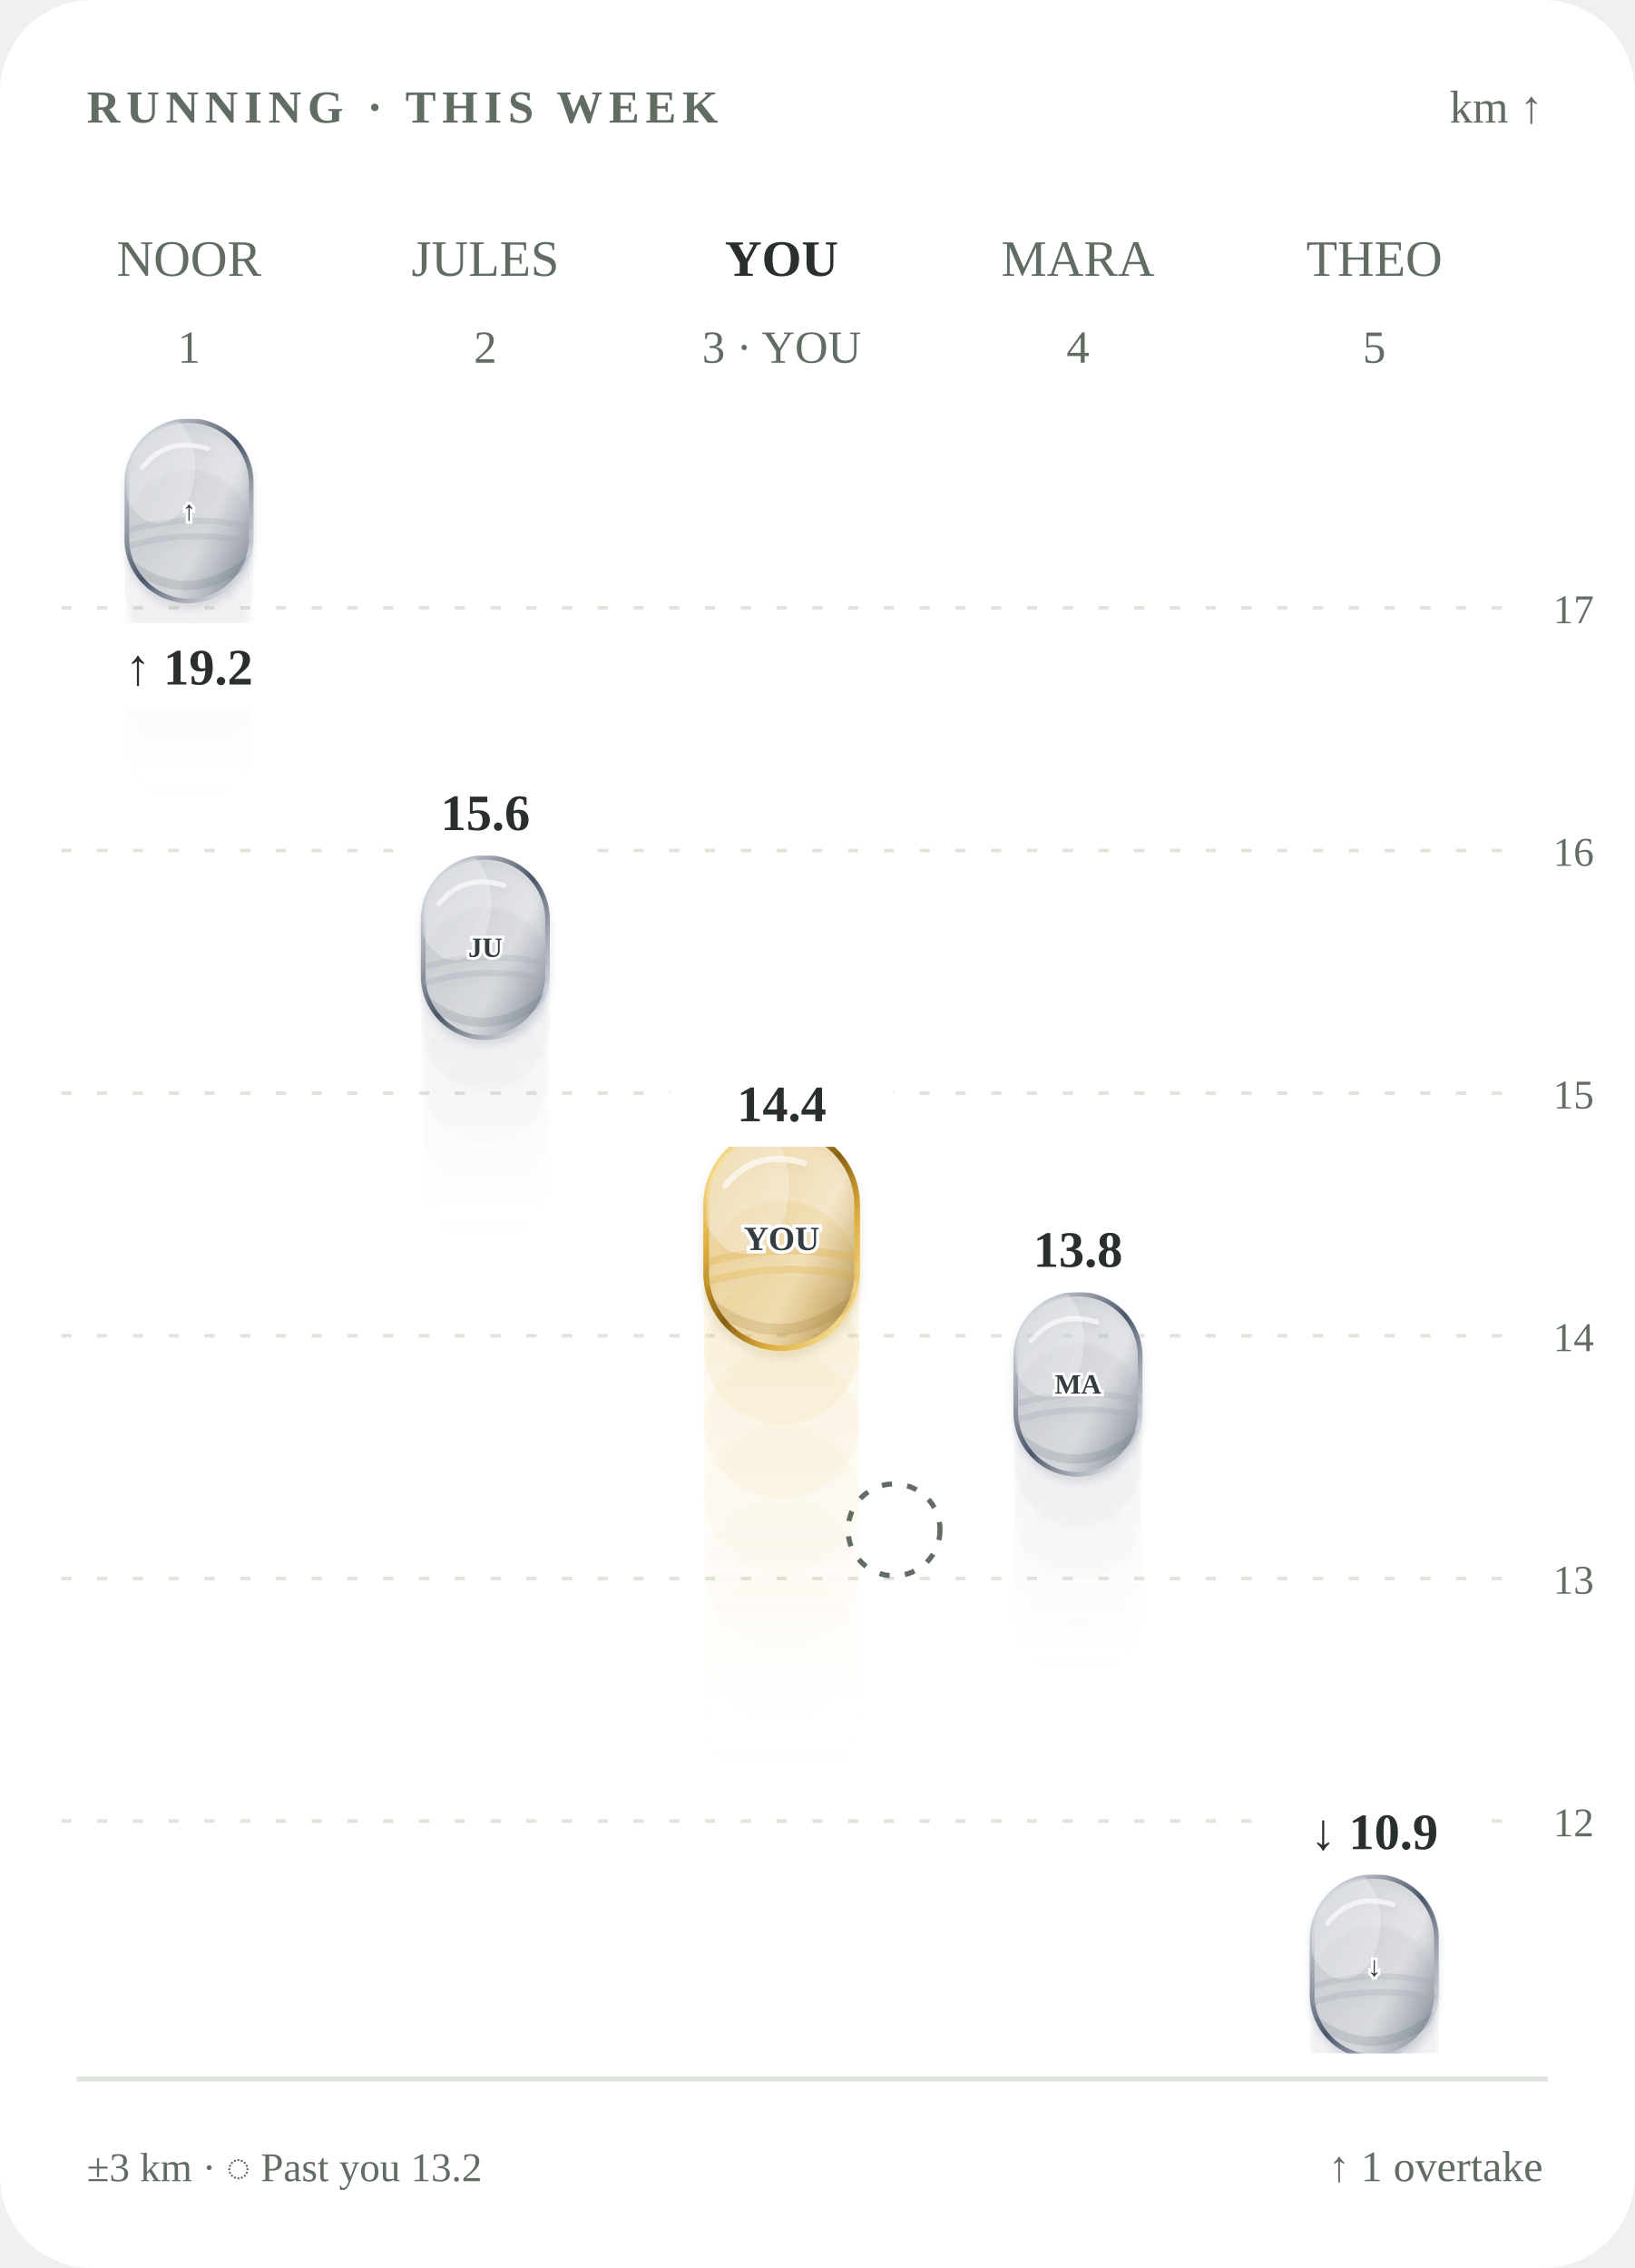
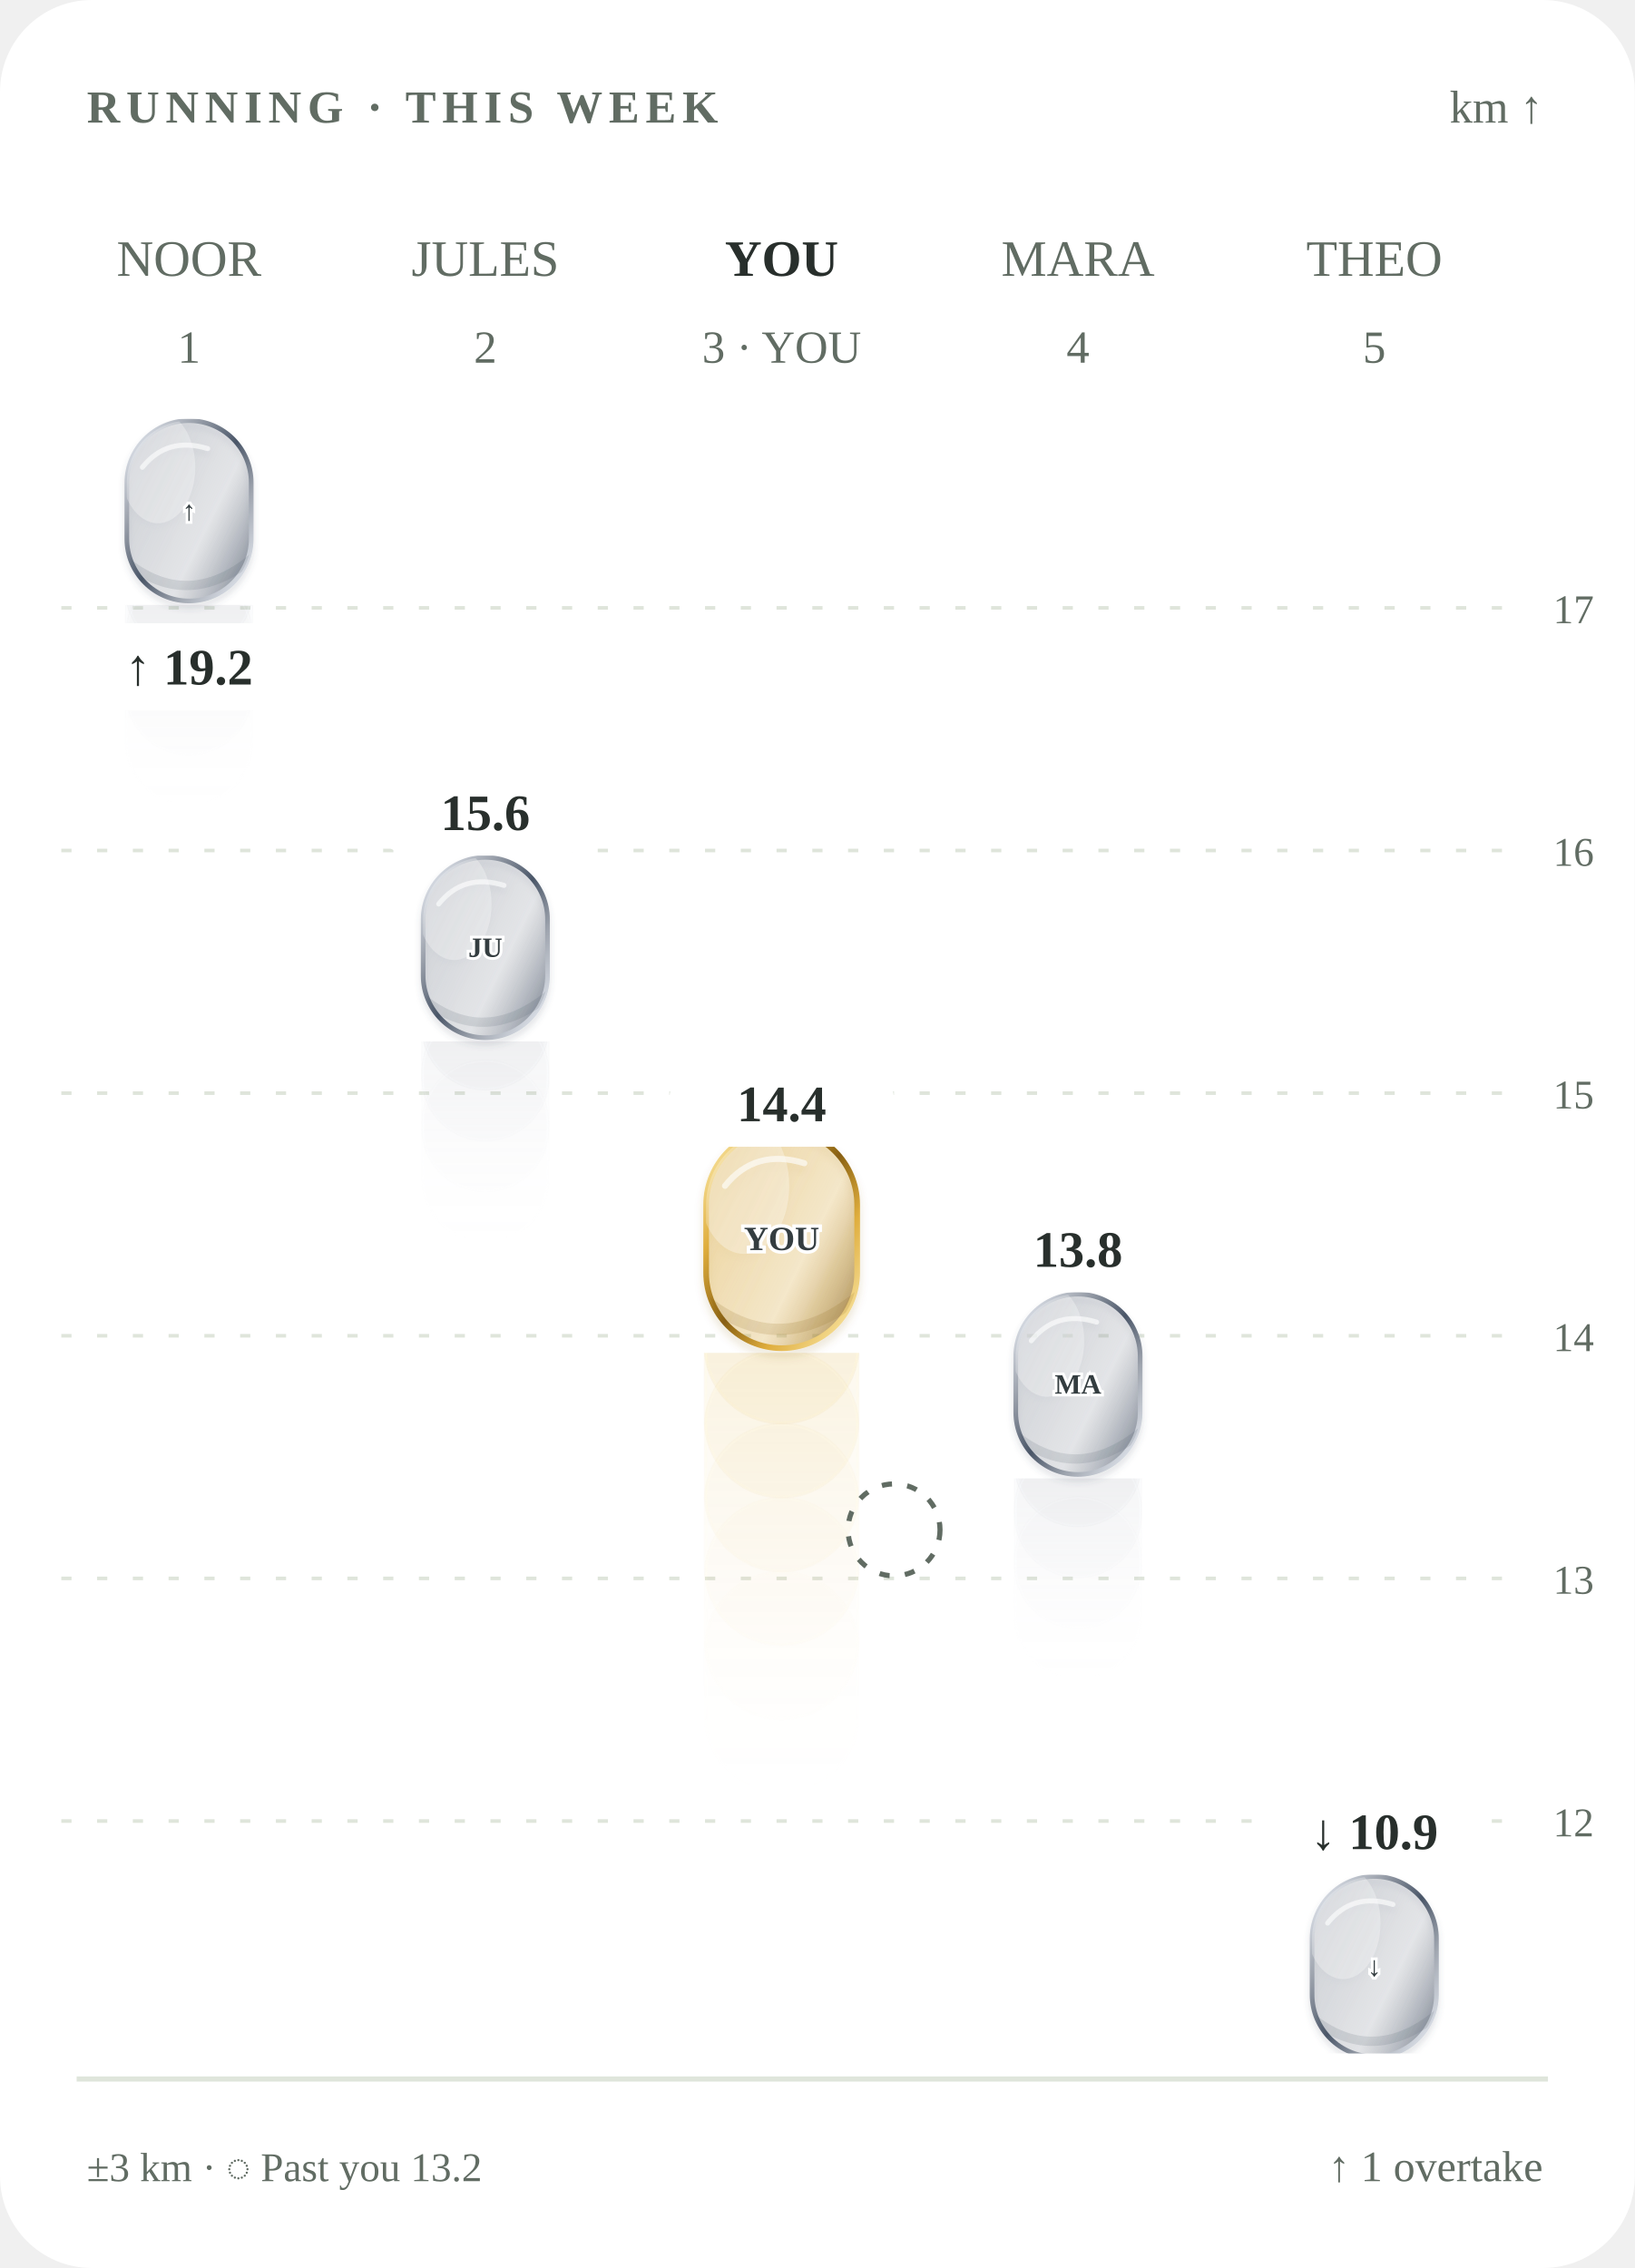
<svg xmlns="http://www.w3.org/2000/svg" viewBox="0 0 320 444" role="img" aria-label="Contour chase: fictional weekly running field. You are place 3, 14.4 km. 1 overtakes. Higher means more distance. Past you is not ranked.">
  <defs>
    <linearGradient id="«material-field-1falseR0»-wake" x1="0" y1="0" x2="0" y2="1">
      <stop stop-color="#f1c75b" stop-opacity=".65" />
      <stop offset="1" stop-color="#f1c75b" stop-opacity="0" />
    </linearGradient>
    <linearGradient id="«material-field-1falseR0»-peer" x1="0" y1="0" x2="0" y2="1">
      <stop stop-color="#819486" stop-opacity=".3" />
      <stop offset="1" stop-color="#819486" stop-opacity="0" />
    </linearGradient>
    <clipPath id="«material-field-1falseR0»-field">
      <rect x="8" y="82" width="294" height="320" rx="12" />
    </clipPath>
  </defs>
  <rect width="320" height="444" rx="18" fill="#ffffff" />
  <text x="17" y="24" fill="#616c63" font-size="9" font-weight="600" letter-spacing="1.2">RUNNING · THIS WEEK</text>
  <text x="302" y="24" text-anchor="end" fill="#616c63" font-size="9">km ↑</text>
  <g>
    <text x="37" y="54" text-anchor="middle" fill="#616c63" font-size="10" font-weight="500">NOOR</text>
    <text x="37" y="71" text-anchor="middle" fill="#616c63" font-size="9">1</text>
  </g>
  <g>
    <text x="95" y="54" text-anchor="middle" fill="#616c63" font-size="10" font-weight="500">JULES</text>
    <text x="95" y="71" text-anchor="middle" fill="#616c63" font-size="9">2</text>
  </g>
  <g>
    <text x="153" y="54" text-anchor="middle" fill="#282f2c" font-size="10" font-weight="800">YOU</text>
    <text x="153" y="71" text-anchor="middle" fill="#616c63" font-size="9">3 · YOU</text>
  </g>
  <g>
    <text x="211" y="54" text-anchor="middle" fill="#616c63" font-size="10" font-weight="500">MARA</text>
    <text x="211" y="71" text-anchor="middle" fill="#616c63" font-size="9">4</text>
  </g>
  <g>
    <text x="269" y="54" text-anchor="middle" fill="#616c63" font-size="10" font-weight="500">THEO</text>
    <text x="269" y="71" text-anchor="middle" fill="#616c63" font-size="9">5</text>
  </g>
  <g>
    <path d="M12 356.5H294" stroke="#dfe5db" stroke-width="0.7" stroke-dasharray="2 5" />
    <text x="308" y="359.5" text-anchor="middle" font-size="8" fill="#616c63">12</text>
  </g>
  <g>
    <path d="M12 309H294" stroke="#dfe5db" stroke-width="0.7" stroke-dasharray="2 5" />
    <text x="308" y="312" text-anchor="middle" font-size="8" fill="#616c63">13</text>
  </g>
  <g>
    <path d="M12 261.5H294" stroke="#dfe5db" stroke-width="0.7" stroke-dasharray="2 5" />
    <text x="308" y="264.5" text-anchor="middle" font-size="8" fill="#616c63">14</text>
  </g>
  <g>
    <path d="M12 214H294" stroke="#dfe5db" stroke-width="0.7" stroke-dasharray="2 5" />
    <text x="308" y="217" text-anchor="middle" font-size="8" fill="#616c63">15</text>
  </g>
  <g>
    <path d="M12 166.5H294" stroke="#dfe5db" stroke-width="0.7" stroke-dasharray="2 5" />
    <text x="308" y="169.5" text-anchor="middle" font-size="8" fill="#616c63">16</text>
  </g>
  <g>
    <path d="M12 119H294" stroke="#dfe5db" stroke-width="0.7" stroke-dasharray="2 5" />
    <text x="308" y="122" text-anchor="middle" font-size="8" fill="#616c63">17</text>
  </g>
  <g clip-path="url(#«material-field-1falseR0»-field)">
    <g>
      <g transform="translate(37 100) scale(0.6086957)" data-material-racer="silver">
        <defs>
          <linearGradient id="«material-field-1falseR15n»-body" x1="-0.5" y1="0" x2="0.9" y2="1">
            <stop offset="0" stop-color="#f4f8ff" stop-opacity="0.72" />
            <stop offset="0.35" stop-color="#9fa5af" stop-opacity="0.42" />
            <stop offset="0.74" stop-color="#9fa5af" stop-opacity="0.24" />
            <stop offset="1" stop-color="#4a5668" stop-opacity="0.65" />
          </linearGradient>
          <linearGradient id="«material-field-1falseR15n»-rim" x1="0" y1="0" x2="1" y2="1">
            <stop stop-color="#f4f8ff" />
            <stop offset=".27" stop-color="#9fa5af" />
            <stop offset=".5" stop-color="#4a5668" />
            <stop offset=".7" stop-color="#9fa5af" />
            <stop offset="1" stop-color="#f4f8ff" />
          </linearGradient>
          <linearGradient id="«material-field-1falseR15n»-shine" gradientUnits="userSpaceOnUse" x1="-38" y1="-25" x2="25" y2="18">
            <stop stop-color="white" stop-opacity="0" />
            <stop offset=".36" stop-color="white" stop-opacity="0" />
            <stop offset=".48" stop-color="white" stop-opacity="0.8" />
            <stop offset=".57" stop-color="white" stop-opacity="0" />
            <stop offset="1" stop-color="white" stop-opacity="0" />
          </linearGradient>
          <linearGradient id="«material-field-1falseR15n»-fade" x1="0" y1="0" x2="0" y2="1">
            <stop stop-color="white" />
            <stop offset="1" stop-color="white" stop-opacity="0" />
          </linearGradient>
          <mask id="«material-field-1falseR15n»-wake" maskUnits="userSpaceOnUse" x="-35" y="-35" width="70" height="140.55">
            <rect x="-35" y="-29" width="70" height="124.55" fill="url(#«material-field-1falseR15n»-fade)" />
          </mask>
+           <clipPath id="«material-field-1falseR15n»-after-head" clipPathUnits="userSpaceOnUse">
+             <rect x="-40" y="30.2" width="80" height="145.55" />
+           </clipPath>
          <clipPath id="«material-field-1falseR15n»-clip">
            <rect x="-20" y="-29" width="40" height="58" rx="20" />
          </clipPath>
          <filter id="«material-field-1falseR15n»-shadow" x="-50%" y="-50%" width="200%" height="220%">
            <feDropShadow dx="0" dy="1.5" stdDeviation="1.1" flood-color="#4a5668" flood-opacity="0.18" />
          </filter>
          <pattern id="«material-field-1falseR15n»-grain" width="3" height="3" patternUnits="userSpaceOnUse">
            <path d="M0 .4H3" stroke="#f4f8ff" stroke-opacity=".22" stroke-width=".35" />
          </pattern>
        </defs>
-         <g mask="url(#«material-field-1falseR15n»-wake)">
-           <g style="transform:translateY(16.3875px);opacity:0.6;--echo-distance:65.55px;animation-duration:1.32s;animation-delay:0s">
-             <rect x="-20" y="-29" width="40" height="58" rx="20" fill="#9fa5af" opacity="0.24" stroke="#9fa5af" stroke-width="1.2" />
-             <rect x="-20" y="-29" width="40" height="58" rx="20" fill="none" stroke="#f4f8ff" stroke-width="0.45" opacity="0.6" />
-           </g>
-           <g style="transform:translateY(32.775px);opacity:0.48;--echo-distance:65.55px;animation-duration:1.32s;animation-delay:-0.33s">
-             <rect x="-20" y="-29" width="40" height="58" rx="20" fill="#9fa5af" opacity="0.24" stroke="#9fa5af" stroke-width="1.2" />
-             <rect x="-20" y="-29" width="40" height="58" rx="20" fill="none" stroke="#f4f8ff" stroke-width="0.45" opacity="0.6" />
-           </g>
-           <g style="transform:translateY(49.1625px);opacity:0.36;--echo-distance:65.55px;animation-duration:1.32s;animation-delay:-0.66s">
-             <rect x="-20" y="-29" width="40" height="58" rx="20" fill="#9fa5af" opacity="0.24" stroke="#9fa5af" stroke-width="1.2" />
-             <rect x="-20" y="-29" width="40" height="58" rx="20" fill="none" stroke="#f4f8ff" stroke-width="0.45" opacity="0.6" />
-           </g>
-           <g style="transform:translateY(65.55px);opacity:0.24;--echo-distance:65.55px;animation-duration:1.32s;animation-delay:-0.99s">
-             <rect x="-20" y="-29" width="40" height="58" rx="20" fill="#9fa5af" opacity="0.24" stroke="#9fa5af" stroke-width="1.2" />
-             <rect x="-20" y="-29" width="40" height="58" rx="20" fill="none" stroke="#f4f8ff" stroke-width="0.45" opacity="0.6" />
+         <g clip-path="url(#«material-field-1falseR15n»-after-head)" data-wake-start="30.2">
+           <g mask="url(#«material-field-1falseR15n»-wake)">
+             <g style="transform:translateY(16.3875px);opacity:0.6;--echo-distance:65.55px;animation-duration:1.32s;animation-delay:0s">
+               <rect x="-20" y="-29" width="40" height="58" rx="20" fill="#9fa5af" opacity="0.24" stroke="#9fa5af" stroke-width="1.2" />
+               <rect x="-20" y="-29" width="40" height="58" rx="20" fill="none" stroke="#f4f8ff" stroke-width="0.45" opacity="0.6" />
+             </g>
+             <g style="transform:translateY(32.775px);opacity:0.48;--echo-distance:65.55px;animation-duration:1.32s;animation-delay:-0.33s">
+               <rect x="-20" y="-29" width="40" height="58" rx="20" fill="#9fa5af" opacity="0.24" stroke="#9fa5af" stroke-width="1.2" />
+               <rect x="-20" y="-29" width="40" height="58" rx="20" fill="none" stroke="#f4f8ff" stroke-width="0.45" opacity="0.6" />
+             </g>
+             <g style="transform:translateY(49.1625px);opacity:0.36;--echo-distance:65.55px;animation-duration:1.32s;animation-delay:-0.66s">
+               <rect x="-20" y="-29" width="40" height="58" rx="20" fill="#9fa5af" opacity="0.24" stroke="#9fa5af" stroke-width="1.2" />
+               <rect x="-20" y="-29" width="40" height="58" rx="20" fill="none" stroke="#f4f8ff" stroke-width="0.45" opacity="0.6" />
+             </g>
+             <g style="transform:translateY(65.55px);opacity:0.24;--echo-distance:65.55px;animation-duration:1.32s;animation-delay:-0.99s">
+               <rect x="-20" y="-29" width="40" height="58" rx="20" fill="#9fa5af" opacity="0.24" stroke="#9fa5af" stroke-width="1.2" />
+               <rect x="-20" y="-29" width="40" height="58" rx="20" fill="none" stroke="#f4f8ff" stroke-width="0.45" opacity="0.6" />
+             </g>
          </g>
        </g>
        <g filter="url(#«material-field-1falseR15n»-shadow)">
          <rect x="-20" y="-29" width="40" height="58" rx="20" fill="url(#«material-field-1falseR15n»-body)" stroke="url(#«material-field-1falseR15n»-rim)" stroke-width="1.5" />
          <g clip-path="url(#«material-field-1falseR15n»-clip)">
-             <path d="M-32 11Q-3-3 31 8M-31 16Q-3 2 31 13" fill="none" stroke="#9fa5af" stroke-width="2" opacity=".28" />
            <ellipse cx="-10" cy="-14" rx="12" ry="18" fill="white" opacity="0.28" />
            <path d="M-15-14Q-7-24 6-20" fill="none" stroke="white" stroke-width="1.6" stroke-linecap="round" opacity="0.6" />
            <path d="M-23 14Q0 35 24 12" fill="none" stroke="#4a5668" stroke-width="3" opacity=".15" />
          </g>
        </g>
        <text x="0" y="3" text-anchor="middle" fill="#343d40" stroke="#fff" stroke-width="1.8" paint-order="stroke" font-size="9" font-weight="800">↑</text>
      </g>
      <g display="none">
        <circle cx="37" cy="114" r="14" fill="none" stroke="#819486" stroke-width="1.4" opacity="0.35" />
        <circle cx="37" cy="127" r="14" fill="none" stroke="#819486" stroke-width="1.4" opacity="0.2" />
        <circle cx="37" cy="100" r="14" fill="#fafaf7" stroke="#819486" stroke-width="1.5" />
        <text x="37" y="103" text-anchor="middle" font-size="8.5" font-weight="700" fill="#616c63">↑</text>
      </g>
      <rect x="15" y="122" width="44" height="17" rx="8" fill="#ffffff" />
      <text x="37" y="134" text-anchor="middle" font-size="10" font-weight="700" fill="#282f2c">↑ 19.2</text>
    </g>
    <g>
      <g transform="translate(95 185.5) scale(0.6086957)" data-material-racer="silver">
        <defs>
          <linearGradient id="«material-field-1falseR19n»-body" x1="-0.5" y1="0" x2="0.9" y2="1">
            <stop offset="0" stop-color="#f4f8ff" stop-opacity="0.72" />
            <stop offset="0.35" stop-color="#9fa5af" stop-opacity="0.42" />
            <stop offset="0.74" stop-color="#9fa5af" stop-opacity="0.24" />
            <stop offset="1" stop-color="#4a5668" stop-opacity="0.65" />
          </linearGradient>
          <linearGradient id="«material-field-1falseR19n»-rim" x1="0" y1="0" x2="1" y2="1">
            <stop stop-color="#f4f8ff" />
            <stop offset=".27" stop-color="#9fa5af" />
            <stop offset=".5" stop-color="#4a5668" />
            <stop offset=".7" stop-color="#9fa5af" />
            <stop offset="1" stop-color="#f4f8ff" />
          </linearGradient>
          <linearGradient id="«material-field-1falseR19n»-shine" gradientUnits="userSpaceOnUse" x1="-38" y1="-25" x2="25" y2="18">
            <stop stop-color="white" stop-opacity="0" />
            <stop offset=".36" stop-color="white" stop-opacity="0" />
            <stop offset=".48" stop-color="white" stop-opacity="0.8" />
            <stop offset=".57" stop-color="white" stop-opacity="0" />
            <stop offset="1" stop-color="white" stop-opacity="0" />
          </linearGradient>
          <linearGradient id="«material-field-1falseR19n»-fade" x1="0" y1="0" x2="0" y2="1">
            <stop stop-color="white" />
            <stop offset="1" stop-color="white" stop-opacity="0" />
          </linearGradient>
          <mask id="«material-field-1falseR19n»-wake" maskUnits="userSpaceOnUse" x="-35" y="-35" width="70" height="140.55">
            <rect x="-35" y="-29" width="70" height="124.55" fill="url(#«material-field-1falseR19n»-fade)" />
          </mask>
+           <clipPath id="«material-field-1falseR19n»-after-head" clipPathUnits="userSpaceOnUse">
+             <rect x="-40" y="30.2" width="80" height="145.55" />
+           </clipPath>
          <clipPath id="«material-field-1falseR19n»-clip">
            <rect x="-20" y="-29" width="40" height="58" rx="20" />
          </clipPath>
          <filter id="«material-field-1falseR19n»-shadow" x="-50%" y="-50%" width="200%" height="220%">
            <feDropShadow dx="0" dy="1.5" stdDeviation="1.1" flood-color="#4a5668" flood-opacity="0.18" />
          </filter>
          <pattern id="«material-field-1falseR19n»-grain" width="3" height="3" patternUnits="userSpaceOnUse">
            <path d="M0 .4H3" stroke="#f4f8ff" stroke-opacity=".22" stroke-width=".35" />
          </pattern>
        </defs>
-         <g mask="url(#«material-field-1falseR19n»-wake)">
-           <g style="transform:translateY(16.3875px);opacity:0.6;--echo-distance:65.55px;animation-duration:1.32s;animation-delay:0s">
-             <rect x="-20" y="-29" width="40" height="58" rx="20" fill="#9fa5af" opacity="0.24" stroke="#9fa5af" stroke-width="1.2" />
-             <rect x="-20" y="-29" width="40" height="58" rx="20" fill="none" stroke="#f4f8ff" stroke-width="0.45" opacity="0.6" />
-           </g>
-           <g style="transform:translateY(32.775px);opacity:0.48;--echo-distance:65.55px;animation-duration:1.32s;animation-delay:-0.33s">
-             <rect x="-20" y="-29" width="40" height="58" rx="20" fill="#9fa5af" opacity="0.24" stroke="#9fa5af" stroke-width="1.2" />
-             <rect x="-20" y="-29" width="40" height="58" rx="20" fill="none" stroke="#f4f8ff" stroke-width="0.45" opacity="0.6" />
-           </g>
-           <g style="transform:translateY(49.1625px);opacity:0.36;--echo-distance:65.55px;animation-duration:1.32s;animation-delay:-0.66s">
-             <rect x="-20" y="-29" width="40" height="58" rx="20" fill="#9fa5af" opacity="0.24" stroke="#9fa5af" stroke-width="1.2" />
-             <rect x="-20" y="-29" width="40" height="58" rx="20" fill="none" stroke="#f4f8ff" stroke-width="0.45" opacity="0.6" />
-           </g>
-           <g style="transform:translateY(65.55px);opacity:0.24;--echo-distance:65.55px;animation-duration:1.32s;animation-delay:-0.99s">
-             <rect x="-20" y="-29" width="40" height="58" rx="20" fill="#9fa5af" opacity="0.24" stroke="#9fa5af" stroke-width="1.2" />
-             <rect x="-20" y="-29" width="40" height="58" rx="20" fill="none" stroke="#f4f8ff" stroke-width="0.45" opacity="0.6" />
+         <g clip-path="url(#«material-field-1falseR19n»-after-head)" data-wake-start="30.2">
+           <g mask="url(#«material-field-1falseR19n»-wake)">
+             <g style="transform:translateY(16.3875px);opacity:0.6;--echo-distance:65.55px;animation-duration:1.32s;animation-delay:0s">
+               <rect x="-20" y="-29" width="40" height="58" rx="20" fill="#9fa5af" opacity="0.24" stroke="#9fa5af" stroke-width="1.2" />
+               <rect x="-20" y="-29" width="40" height="58" rx="20" fill="none" stroke="#f4f8ff" stroke-width="0.45" opacity="0.6" />
+             </g>
+             <g style="transform:translateY(32.775px);opacity:0.48;--echo-distance:65.55px;animation-duration:1.32s;animation-delay:-0.33s">
+               <rect x="-20" y="-29" width="40" height="58" rx="20" fill="#9fa5af" opacity="0.24" stroke="#9fa5af" stroke-width="1.2" />
+               <rect x="-20" y="-29" width="40" height="58" rx="20" fill="none" stroke="#f4f8ff" stroke-width="0.45" opacity="0.6" />
+             </g>
+             <g style="transform:translateY(49.1625px);opacity:0.36;--echo-distance:65.55px;animation-duration:1.32s;animation-delay:-0.66s">
+               <rect x="-20" y="-29" width="40" height="58" rx="20" fill="#9fa5af" opacity="0.24" stroke="#9fa5af" stroke-width="1.2" />
+               <rect x="-20" y="-29" width="40" height="58" rx="20" fill="none" stroke="#f4f8ff" stroke-width="0.45" opacity="0.6" />
+             </g>
+             <g style="transform:translateY(65.55px);opacity:0.24;--echo-distance:65.55px;animation-duration:1.32s;animation-delay:-0.99s">
+               <rect x="-20" y="-29" width="40" height="58" rx="20" fill="#9fa5af" opacity="0.24" stroke="#9fa5af" stroke-width="1.2" />
+               <rect x="-20" y="-29" width="40" height="58" rx="20" fill="none" stroke="#f4f8ff" stroke-width="0.45" opacity="0.6" />
+             </g>
          </g>
        </g>
        <g filter="url(#«material-field-1falseR19n»-shadow)">
          <rect x="-20" y="-29" width="40" height="58" rx="20" fill="url(#«material-field-1falseR19n»-body)" stroke="url(#«material-field-1falseR19n»-rim)" stroke-width="1.5" />
          <g clip-path="url(#«material-field-1falseR19n»-clip)">
-             <path d="M-32 11Q-3-3 31 8M-31 16Q-3 2 31 13" fill="none" stroke="#9fa5af" stroke-width="2" opacity=".28" />
            <ellipse cx="-10" cy="-14" rx="12" ry="18" fill="white" opacity="0.28" />
            <path d="M-15-14Q-7-24 6-20" fill="none" stroke="white" stroke-width="1.6" stroke-linecap="round" opacity="0.6" />
            <path d="M-23 14Q0 35 24 12" fill="none" stroke="#4a5668" stroke-width="3" opacity=".15" />
          </g>
        </g>
        <text x="0" y="3" text-anchor="middle" fill="#343d40" stroke="#fff" stroke-width="1.8" paint-order="stroke" font-size="9" font-weight="800">JU</text>
      </g>
      <g display="none">
        <circle cx="95" cy="199.5" r="14" fill="none" stroke="#819486" stroke-width="1.4" opacity="0.35" />
        <circle cx="95" cy="212.5" r="14" fill="none" stroke="#819486" stroke-width="1.4" opacity="0.2" />
        <circle cx="95" cy="185.5" r="14" fill="#fafaf7" stroke="#819486" stroke-width="1.5" />
        <text x="95" y="188.5" text-anchor="middle" font-size="8.5" font-weight="700" fill="#616c63">JU</text>
      </g>
      <rect x="73" y="150.5" width="44" height="17" rx="8" fill="#ffffff" />
      <text x="95" y="162.5" text-anchor="middle" font-size="10" font-weight="700" fill="#282f2c">15.6</text>
    </g>
    <g>
      <g transform="translate(153 242.5) scale(0.7391304)" data-material-racer="gold">
        <defs>
          <linearGradient id="«material-field-1falseR1dn»-body" x1="-0.5" y1="0" x2="0.9" y2="1">
            <stop offset="0" stop-color="#fff2ba" stop-opacity="0.72" />
            <stop offset="0.35" stop-color="#dfad3c" stop-opacity="0.42" />
            <stop offset="0.74" stop-color="#dfad3c" stop-opacity="0.24" />
            <stop offset="1" stop-color="#886012" stop-opacity="0.65" />
          </linearGradient>
          <linearGradient id="«material-field-1falseR1dn»-rim" x1="0" y1="0" x2="1" y2="1">
            <stop stop-color="#fff2ba" />
            <stop offset=".27" stop-color="#dfad3c" />
            <stop offset=".5" stop-color="#886012" />
            <stop offset=".7" stop-color="#dfad3c" />
            <stop offset="1" stop-color="#fff2ba" />
          </linearGradient>
          <linearGradient id="«material-field-1falseR1dn»-shine" gradientUnits="userSpaceOnUse" x1="-38" y1="-25" x2="25" y2="18">
            <stop stop-color="white" stop-opacity="0" />
            <stop offset=".36" stop-color="white" stop-opacity="0" />
            <stop offset=".48" stop-color="white" stop-opacity="0.8" />
            <stop offset=".57" stop-color="white" stop-opacity="0" />
            <stop offset="1" stop-color="white" stop-opacity="0" />
          </linearGradient>
          <linearGradient id="«material-field-1falseR1dn»-fade" x1="0" y1="0" x2="0" y2="1">
            <stop stop-color="white" />
            <stop offset="1" stop-color="white" stop-opacity="0" />
          </linearGradient>
          <mask id="«material-field-1falseR1dn»-wake" maskUnits="userSpaceOnUse" x="-35" y="-35" width="70" height="192.55">
            <rect x="-35" y="-29" width="70" height="176.55" fill="url(#«material-field-1falseR1dn»-fade)" />
          </mask>
+           <clipPath id="«material-field-1falseR1dn»-after-head" clipPathUnits="userSpaceOnUse">
+             <rect x="-40" y="30.2" width="80" height="197.55" />
+           </clipPath>
          <clipPath id="«material-field-1falseR1dn»-clip">
            <rect x="-20" y="-29" width="40" height="58" rx="20" />
          </clipPath>
          <filter id="«material-field-1falseR1dn»-shadow" x="-50%" y="-50%" width="200%" height="220%">
            <feDropShadow dx="0" dy="1.5" stdDeviation="1.1" flood-color="#886012" flood-opacity="0.18" />
          </filter>
          <pattern id="«material-field-1falseR1dn»-grain" width="3" height="3" patternUnits="userSpaceOnUse">
            <path d="M0 .4H3" stroke="#fff2ba" stroke-opacity=".22" stroke-width=".35" />
          </pattern>
        </defs>
-         <g mask="url(#«material-field-1falseR1dn»-wake)">
-           <g style="transform:translateY(19.59167px);opacity:0.6;--echo-distance:117.55px;animation-duration:1.15s;animation-delay:0s">
-             <rect x="-20" y="-29" width="40" height="58" rx="20" fill="#dfad3c" opacity="0.24" stroke="#dfad3c" stroke-width="1.2" />
-             <rect x="-20" y="-29" width="40" height="58" rx="20" fill="none" stroke="#fff2ba" stroke-width="0.45" opacity="0.6" />
-           </g>
-           <g style="transform:translateY(39.18333px);opacity:0.514;--echo-distance:117.55px;animation-duration:1.15s;animation-delay:-0.192s">
-             <rect x="-20" y="-29" width="40" height="58" rx="20" fill="#dfad3c" opacity="0.24" stroke="#dfad3c" stroke-width="1.2" />
-             <rect x="-20" y="-29" width="40" height="58" rx="20" fill="none" stroke="#fff2ba" stroke-width="0.45" opacity="0.6" />
-           </g>
-           <g style="transform:translateY(58.775px);opacity:0.429;--echo-distance:117.55px;animation-duration:1.15s;animation-delay:-0.383s">
-             <rect x="-20" y="-29" width="40" height="58" rx="20" fill="#dfad3c" opacity="0.24" stroke="#dfad3c" stroke-width="1.2" />
-             <rect x="-20" y="-29" width="40" height="58" rx="20" fill="none" stroke="#fff2ba" stroke-width="0.45" opacity="0.6" />
-           </g>
-           <g style="transform:translateY(78.36667px);opacity:0.343;--echo-distance:117.55px;animation-duration:1.15s;animation-delay:-0.575s">
-             <rect x="-20" y="-29" width="40" height="58" rx="20" fill="#dfad3c" opacity="0.24" stroke="#dfad3c" stroke-width="1.2" />
-             <rect x="-20" y="-29" width="40" height="58" rx="20" fill="none" stroke="#fff2ba" stroke-width="0.45" opacity="0.6" />
-           </g>
-           <g style="transform:translateY(97.95833px);opacity:0.257;--echo-distance:117.55px;animation-duration:1.15s;animation-delay:-0.767s">
-             <rect x="-20" y="-29" width="40" height="58" rx="20" fill="#dfad3c" opacity="0.24" stroke="#dfad3c" stroke-width="1.2" />
-             <rect x="-20" y="-29" width="40" height="58" rx="20" fill="none" stroke="#fff2ba" stroke-width="0.45" opacity="0.6" />
-           </g>
-           <g style="transform:translateY(117.55px);opacity:0.171;--echo-distance:117.55px;animation-duration:1.15s;animation-delay:-0.958s">
-             <rect x="-20" y="-29" width="40" height="58" rx="20" fill="#dfad3c" opacity="0.24" stroke="#dfad3c" stroke-width="1.2" />
-             <rect x="-20" y="-29" width="40" height="58" rx="20" fill="none" stroke="#fff2ba" stroke-width="0.45" opacity="0.6" />
+         <g clip-path="url(#«material-field-1falseR1dn»-after-head)" data-wake-start="30.2">
+           <g mask="url(#«material-field-1falseR1dn»-wake)">
+             <g style="transform:translateY(19.59167px);opacity:0.6;--echo-distance:117.55px;animation-duration:1.15s;animation-delay:0s">
+               <rect x="-20" y="-29" width="40" height="58" rx="20" fill="#dfad3c" opacity="0.24" stroke="#dfad3c" stroke-width="1.2" />
+               <rect x="-20" y="-29" width="40" height="58" rx="20" fill="none" stroke="#fff2ba" stroke-width="0.45" opacity="0.6" />
+             </g>
+             <g style="transform:translateY(39.18333px);opacity:0.514;--echo-distance:117.55px;animation-duration:1.15s;animation-delay:-0.192s">
+               <rect x="-20" y="-29" width="40" height="58" rx="20" fill="#dfad3c" opacity="0.24" stroke="#dfad3c" stroke-width="1.2" />
+               <rect x="-20" y="-29" width="40" height="58" rx="20" fill="none" stroke="#fff2ba" stroke-width="0.45" opacity="0.6" />
+             </g>
+             <g style="transform:translateY(58.775px);opacity:0.429;--echo-distance:117.55px;animation-duration:1.15s;animation-delay:-0.383s">
+               <rect x="-20" y="-29" width="40" height="58" rx="20" fill="#dfad3c" opacity="0.24" stroke="#dfad3c" stroke-width="1.2" />
+               <rect x="-20" y="-29" width="40" height="58" rx="20" fill="none" stroke="#fff2ba" stroke-width="0.45" opacity="0.6" />
+             </g>
+             <g style="transform:translateY(78.36667px);opacity:0.343;--echo-distance:117.55px;animation-duration:1.15s;animation-delay:-0.575s">
+               <rect x="-20" y="-29" width="40" height="58" rx="20" fill="#dfad3c" opacity="0.24" stroke="#dfad3c" stroke-width="1.2" />
+               <rect x="-20" y="-29" width="40" height="58" rx="20" fill="none" stroke="#fff2ba" stroke-width="0.45" opacity="0.6" />
+             </g>
+             <g style="transform:translateY(97.95833px);opacity:0.257;--echo-distance:117.55px;animation-duration:1.15s;animation-delay:-0.767s">
+               <rect x="-20" y="-29" width="40" height="58" rx="20" fill="#dfad3c" opacity="0.24" stroke="#dfad3c" stroke-width="1.2" />
+               <rect x="-20" y="-29" width="40" height="58" rx="20" fill="none" stroke="#fff2ba" stroke-width="0.45" opacity="0.6" />
+             </g>
+             <g style="transform:translateY(117.55px);opacity:0.171;--echo-distance:117.55px;animation-duration:1.15s;animation-delay:-0.958s">
+               <rect x="-20" y="-29" width="40" height="58" rx="20" fill="#dfad3c" opacity="0.24" stroke="#dfad3c" stroke-width="1.2" />
+               <rect x="-20" y="-29" width="40" height="58" rx="20" fill="none" stroke="#fff2ba" stroke-width="0.45" opacity="0.6" />
+             </g>
          </g>
        </g>
        <g filter="url(#«material-field-1falseR1dn»-shadow)">
          <rect x="-20" y="-29" width="40" height="58" rx="20" fill="url(#«material-field-1falseR1dn»-body)" stroke="url(#«material-field-1falseR1dn»-rim)" stroke-width="1.5" />
          <g clip-path="url(#«material-field-1falseR1dn»-clip)">
-             <path d="M-32 11Q-3-3 31 8M-31 16Q-3 2 31 13" fill="none" stroke="#dfad3c" stroke-width="2" opacity=".28" />
            <ellipse cx="-10" cy="-14" rx="12" ry="18" fill="white" opacity="0.28" />
            <path d="M-15-14Q-7-24 6-20" fill="none" stroke="white" stroke-width="1.6" stroke-linecap="round" opacity="0.6" />
            <path d="M-23 14Q0 35 24 12" fill="none" stroke="#886012" stroke-width="3" opacity=".15" />
          </g>
        </g>
        <text x="0" y="3" text-anchor="middle" fill="#343d40" stroke="#fff" stroke-width="1.8" paint-order="stroke" font-size="9" font-weight="800">YOU</text>
      </g>
      <g display="none">
        <circle cx="153" cy="256.5" r="14" fill="none" stroke="#f1c75b" stroke-width="1.4" opacity="0.35" />
        <circle cx="153" cy="269.5" r="14" fill="none" stroke="#f1c75b" stroke-width="1.4" opacity="0.2" />
        <circle cx="153" cy="242.5" r="17" fill="#fafaf7" stroke="#282f2c" stroke-width="2.5" />
        <text x="153" y="245.5" text-anchor="middle" font-size="8" font-weight="700" fill="#282f2c">YOU</text>
      </g>
      <rect x="131" y="207.5" width="44" height="17" rx="8" fill="#ffffff" />
      <text x="153" y="219.5" text-anchor="middle" font-size="10" font-weight="700" fill="#282f2c">14.4</text>
    </g>
    <g>
      <g transform="translate(211 271) scale(0.6086957)" data-material-racer="silver">
        <defs>
          <linearGradient id="«material-field-1falseR1hn»-body" x1="-0.5" y1="0" x2="0.9" y2="1">
            <stop offset="0" stop-color="#f4f8ff" stop-opacity="0.72" />
            <stop offset="0.35" stop-color="#9fa5af" stop-opacity="0.42" />
            <stop offset="0.74" stop-color="#9fa5af" stop-opacity="0.24" />
            <stop offset="1" stop-color="#4a5668" stop-opacity="0.65" />
          </linearGradient>
          <linearGradient id="«material-field-1falseR1hn»-rim" x1="0" y1="0" x2="1" y2="1">
            <stop stop-color="#f4f8ff" />
            <stop offset=".27" stop-color="#9fa5af" />
            <stop offset=".5" stop-color="#4a5668" />
            <stop offset=".7" stop-color="#9fa5af" />
            <stop offset="1" stop-color="#f4f8ff" />
          </linearGradient>
          <linearGradient id="«material-field-1falseR1hn»-shine" gradientUnits="userSpaceOnUse" x1="-38" y1="-25" x2="25" y2="18">
            <stop stop-color="white" stop-opacity="0" />
            <stop offset=".36" stop-color="white" stop-opacity="0" />
            <stop offset=".48" stop-color="white" stop-opacity="0.8" />
            <stop offset=".57" stop-color="white" stop-opacity="0" />
            <stop offset="1" stop-color="white" stop-opacity="0" />
          </linearGradient>
          <linearGradient id="«material-field-1falseR1hn»-fade" x1="0" y1="0" x2="0" y2="1">
            <stop stop-color="white" />
            <stop offset="1" stop-color="white" stop-opacity="0" />
          </linearGradient>
          <mask id="«material-field-1falseR1hn»-wake" maskUnits="userSpaceOnUse" x="-35" y="-35" width="70" height="140.55">
            <rect x="-35" y="-29" width="70" height="124.55" fill="url(#«material-field-1falseR1hn»-fade)" />
          </mask>
+           <clipPath id="«material-field-1falseR1hn»-after-head" clipPathUnits="userSpaceOnUse">
+             <rect x="-40" y="30.2" width="80" height="145.55" />
+           </clipPath>
          <clipPath id="«material-field-1falseR1hn»-clip">
            <rect x="-20" y="-29" width="40" height="58" rx="20" />
          </clipPath>
          <filter id="«material-field-1falseR1hn»-shadow" x="-50%" y="-50%" width="200%" height="220%">
            <feDropShadow dx="0" dy="1.5" stdDeviation="1.1" flood-color="#4a5668" flood-opacity="0.18" />
          </filter>
          <pattern id="«material-field-1falseR1hn»-grain" width="3" height="3" patternUnits="userSpaceOnUse">
            <path d="M0 .4H3" stroke="#f4f8ff" stroke-opacity=".22" stroke-width=".35" />
          </pattern>
        </defs>
-         <g mask="url(#«material-field-1falseR1hn»-wake)">
-           <g style="transform:translateY(16.3875px);opacity:0.6;--echo-distance:65.55px;animation-duration:1.32s;animation-delay:0s">
-             <rect x="-20" y="-29" width="40" height="58" rx="20" fill="#9fa5af" opacity="0.24" stroke="#9fa5af" stroke-width="1.2" />
-             <rect x="-20" y="-29" width="40" height="58" rx="20" fill="none" stroke="#f4f8ff" stroke-width="0.45" opacity="0.6" />
-           </g>
-           <g style="transform:translateY(32.775px);opacity:0.48;--echo-distance:65.55px;animation-duration:1.32s;animation-delay:-0.33s">
-             <rect x="-20" y="-29" width="40" height="58" rx="20" fill="#9fa5af" opacity="0.24" stroke="#9fa5af" stroke-width="1.2" />
-             <rect x="-20" y="-29" width="40" height="58" rx="20" fill="none" stroke="#f4f8ff" stroke-width="0.45" opacity="0.6" />
-           </g>
-           <g style="transform:translateY(49.1625px);opacity:0.36;--echo-distance:65.55px;animation-duration:1.32s;animation-delay:-0.66s">
-             <rect x="-20" y="-29" width="40" height="58" rx="20" fill="#9fa5af" opacity="0.24" stroke="#9fa5af" stroke-width="1.2" />
-             <rect x="-20" y="-29" width="40" height="58" rx="20" fill="none" stroke="#f4f8ff" stroke-width="0.45" opacity="0.6" />
-           </g>
-           <g style="transform:translateY(65.55px);opacity:0.24;--echo-distance:65.55px;animation-duration:1.32s;animation-delay:-0.99s">
-             <rect x="-20" y="-29" width="40" height="58" rx="20" fill="#9fa5af" opacity="0.24" stroke="#9fa5af" stroke-width="1.2" />
-             <rect x="-20" y="-29" width="40" height="58" rx="20" fill="none" stroke="#f4f8ff" stroke-width="0.45" opacity="0.6" />
+         <g clip-path="url(#«material-field-1falseR1hn»-after-head)" data-wake-start="30.2">
+           <g mask="url(#«material-field-1falseR1hn»-wake)">
+             <g style="transform:translateY(16.3875px);opacity:0.6;--echo-distance:65.55px;animation-duration:1.32s;animation-delay:0s">
+               <rect x="-20" y="-29" width="40" height="58" rx="20" fill="#9fa5af" opacity="0.24" stroke="#9fa5af" stroke-width="1.2" />
+               <rect x="-20" y="-29" width="40" height="58" rx="20" fill="none" stroke="#f4f8ff" stroke-width="0.45" opacity="0.6" />
+             </g>
+             <g style="transform:translateY(32.775px);opacity:0.48;--echo-distance:65.55px;animation-duration:1.32s;animation-delay:-0.33s">
+               <rect x="-20" y="-29" width="40" height="58" rx="20" fill="#9fa5af" opacity="0.24" stroke="#9fa5af" stroke-width="1.2" />
+               <rect x="-20" y="-29" width="40" height="58" rx="20" fill="none" stroke="#f4f8ff" stroke-width="0.45" opacity="0.6" />
+             </g>
+             <g style="transform:translateY(49.1625px);opacity:0.36;--echo-distance:65.55px;animation-duration:1.32s;animation-delay:-0.66s">
+               <rect x="-20" y="-29" width="40" height="58" rx="20" fill="#9fa5af" opacity="0.24" stroke="#9fa5af" stroke-width="1.2" />
+               <rect x="-20" y="-29" width="40" height="58" rx="20" fill="none" stroke="#f4f8ff" stroke-width="0.45" opacity="0.6" />
+             </g>
+             <g style="transform:translateY(65.55px);opacity:0.24;--echo-distance:65.55px;animation-duration:1.32s;animation-delay:-0.99s">
+               <rect x="-20" y="-29" width="40" height="58" rx="20" fill="#9fa5af" opacity="0.24" stroke="#9fa5af" stroke-width="1.2" />
+               <rect x="-20" y="-29" width="40" height="58" rx="20" fill="none" stroke="#f4f8ff" stroke-width="0.45" opacity="0.6" />
+             </g>
          </g>
        </g>
        <g filter="url(#«material-field-1falseR1hn»-shadow)">
          <rect x="-20" y="-29" width="40" height="58" rx="20" fill="url(#«material-field-1falseR1hn»-body)" stroke="url(#«material-field-1falseR1hn»-rim)" stroke-width="1.5" />
          <g clip-path="url(#«material-field-1falseR1hn»-clip)">
-             <path d="M-32 11Q-3-3 31 8M-31 16Q-3 2 31 13" fill="none" stroke="#9fa5af" stroke-width="2" opacity=".28" />
            <ellipse cx="-10" cy="-14" rx="12" ry="18" fill="white" opacity="0.28" />
            <path d="M-15-14Q-7-24 6-20" fill="none" stroke="white" stroke-width="1.6" stroke-linecap="round" opacity="0.6" />
            <path d="M-23 14Q0 35 24 12" fill="none" stroke="#4a5668" stroke-width="3" opacity=".15" />
          </g>
        </g>
        <text x="0" y="3" text-anchor="middle" fill="#343d40" stroke="#fff" stroke-width="1.8" paint-order="stroke" font-size="9" font-weight="800">MA</text>
      </g>
      <g display="none">
        <circle cx="211" cy="285" r="14" fill="none" stroke="#819486" stroke-width="1.4" opacity="0.35" />
        <circle cx="211" cy="298" r="14" fill="none" stroke="#819486" stroke-width="1.4" opacity="0.2" />
        <circle cx="211" cy="271" r="14" fill="#fafaf7" stroke="#819486" stroke-width="1.5" />
        <text x="211" y="274" text-anchor="middle" font-size="8.5" font-weight="700" fill="#616c63">MA</text>
      </g>
      <rect x="189" y="236" width="44" height="17" rx="8" fill="#ffffff" />
      <text x="211" y="248" text-anchor="middle" font-size="10" font-weight="700" fill="#282f2c">13.8</text>
    </g>
    <g>
      <g transform="translate(269 385) scale(0.6086957)" data-material-racer="silver">
        <defs>
          <linearGradient id="«material-field-1falseR1ln»-body" x1="-0.5" y1="0" x2="0.9" y2="1">
            <stop offset="0" stop-color="#f4f8ff" stop-opacity="0.72" />
            <stop offset="0.35" stop-color="#9fa5af" stop-opacity="0.42" />
            <stop offset="0.74" stop-color="#9fa5af" stop-opacity="0.24" />
            <stop offset="1" stop-color="#4a5668" stop-opacity="0.65" />
          </linearGradient>
          <linearGradient id="«material-field-1falseR1ln»-rim" x1="0" y1="0" x2="1" y2="1">
            <stop stop-color="#f4f8ff" />
            <stop offset=".27" stop-color="#9fa5af" />
            <stop offset=".5" stop-color="#4a5668" />
            <stop offset=".7" stop-color="#9fa5af" />
            <stop offset="1" stop-color="#f4f8ff" />
          </linearGradient>
          <linearGradient id="«material-field-1falseR1ln»-shine" gradientUnits="userSpaceOnUse" x1="-38" y1="-25" x2="25" y2="18">
            <stop stop-color="white" stop-opacity="0" />
            <stop offset=".36" stop-color="white" stop-opacity="0" />
            <stop offset=".48" stop-color="white" stop-opacity="0.8" />
            <stop offset=".57" stop-color="white" stop-opacity="0" />
            <stop offset="1" stop-color="white" stop-opacity="0" />
          </linearGradient>
          <linearGradient id="«material-field-1falseR1ln»-fade" x1="0" y1="0" x2="0" y2="1">
            <stop stop-color="white" />
            <stop offset="1" stop-color="white" stop-opacity="0" />
          </linearGradient>
          <mask id="«material-field-1falseR1ln»-wake" maskUnits="userSpaceOnUse" x="-35" y="-35" width="70" height="140.55">
            <rect x="-35" y="-29" width="70" height="124.55" fill="url(#«material-field-1falseR1ln»-fade)" />
          </mask>
+           <clipPath id="«material-field-1falseR1ln»-after-head" clipPathUnits="userSpaceOnUse">
+             <rect x="-40" y="30.2" width="80" height="145.55" />
+           </clipPath>
          <clipPath id="«material-field-1falseR1ln»-clip">
            <rect x="-20" y="-29" width="40" height="58" rx="20" />
          </clipPath>
          <filter id="«material-field-1falseR1ln»-shadow" x="-50%" y="-50%" width="200%" height="220%">
            <feDropShadow dx="0" dy="1.5" stdDeviation="1.1" flood-color="#4a5668" flood-opacity="0.18" />
          </filter>
          <pattern id="«material-field-1falseR1ln»-grain" width="3" height="3" patternUnits="userSpaceOnUse">
            <path d="M0 .4H3" stroke="#f4f8ff" stroke-opacity=".22" stroke-width=".35" />
          </pattern>
        </defs>
-         <g mask="url(#«material-field-1falseR1ln»-wake)">
-           <g style="transform:translateY(16.3875px);opacity:0.6;--echo-distance:65.55px;animation-duration:1.32s;animation-delay:0s">
-             <rect x="-20" y="-29" width="40" height="58" rx="20" fill="#9fa5af" opacity="0.24" stroke="#9fa5af" stroke-width="1.2" />
-             <rect x="-20" y="-29" width="40" height="58" rx="20" fill="none" stroke="#f4f8ff" stroke-width="0.45" opacity="0.6" />
-           </g>
-           <g style="transform:translateY(32.775px);opacity:0.48;--echo-distance:65.55px;animation-duration:1.32s;animation-delay:-0.33s">
-             <rect x="-20" y="-29" width="40" height="58" rx="20" fill="#9fa5af" opacity="0.24" stroke="#9fa5af" stroke-width="1.2" />
-             <rect x="-20" y="-29" width="40" height="58" rx="20" fill="none" stroke="#f4f8ff" stroke-width="0.45" opacity="0.6" />
-           </g>
-           <g style="transform:translateY(49.1625px);opacity:0.36;--echo-distance:65.55px;animation-duration:1.32s;animation-delay:-0.66s">
-             <rect x="-20" y="-29" width="40" height="58" rx="20" fill="#9fa5af" opacity="0.24" stroke="#9fa5af" stroke-width="1.2" />
-             <rect x="-20" y="-29" width="40" height="58" rx="20" fill="none" stroke="#f4f8ff" stroke-width="0.45" opacity="0.6" />
-           </g>
-           <g style="transform:translateY(65.55px);opacity:0.24;--echo-distance:65.55px;animation-duration:1.32s;animation-delay:-0.99s">
-             <rect x="-20" y="-29" width="40" height="58" rx="20" fill="#9fa5af" opacity="0.24" stroke="#9fa5af" stroke-width="1.2" />
-             <rect x="-20" y="-29" width="40" height="58" rx="20" fill="none" stroke="#f4f8ff" stroke-width="0.45" opacity="0.6" />
+         <g clip-path="url(#«material-field-1falseR1ln»-after-head)" data-wake-start="30.2">
+           <g mask="url(#«material-field-1falseR1ln»-wake)">
+             <g style="transform:translateY(16.3875px);opacity:0.6;--echo-distance:65.55px;animation-duration:1.32s;animation-delay:0s">
+               <rect x="-20" y="-29" width="40" height="58" rx="20" fill="#9fa5af" opacity="0.24" stroke="#9fa5af" stroke-width="1.2" />
+               <rect x="-20" y="-29" width="40" height="58" rx="20" fill="none" stroke="#f4f8ff" stroke-width="0.45" opacity="0.6" />
+             </g>
+             <g style="transform:translateY(32.775px);opacity:0.48;--echo-distance:65.55px;animation-duration:1.32s;animation-delay:-0.33s">
+               <rect x="-20" y="-29" width="40" height="58" rx="20" fill="#9fa5af" opacity="0.24" stroke="#9fa5af" stroke-width="1.2" />
+               <rect x="-20" y="-29" width="40" height="58" rx="20" fill="none" stroke="#f4f8ff" stroke-width="0.45" opacity="0.6" />
+             </g>
+             <g style="transform:translateY(49.1625px);opacity:0.36;--echo-distance:65.55px;animation-duration:1.32s;animation-delay:-0.66s">
+               <rect x="-20" y="-29" width="40" height="58" rx="20" fill="#9fa5af" opacity="0.24" stroke="#9fa5af" stroke-width="1.2" />
+               <rect x="-20" y="-29" width="40" height="58" rx="20" fill="none" stroke="#f4f8ff" stroke-width="0.45" opacity="0.6" />
+             </g>
+             <g style="transform:translateY(65.55px);opacity:0.24;--echo-distance:65.55px;animation-duration:1.32s;animation-delay:-0.99s">
+               <rect x="-20" y="-29" width="40" height="58" rx="20" fill="#9fa5af" opacity="0.24" stroke="#9fa5af" stroke-width="1.2" />
+               <rect x="-20" y="-29" width="40" height="58" rx="20" fill="none" stroke="#f4f8ff" stroke-width="0.45" opacity="0.6" />
+             </g>
          </g>
        </g>
        <g filter="url(#«material-field-1falseR1ln»-shadow)">
          <rect x="-20" y="-29" width="40" height="58" rx="20" fill="url(#«material-field-1falseR1ln»-body)" stroke="url(#«material-field-1falseR1ln»-rim)" stroke-width="1.5" />
          <g clip-path="url(#«material-field-1falseR1ln»-clip)">
-             <path d="M-32 11Q-3-3 31 8M-31 16Q-3 2 31 13" fill="none" stroke="#9fa5af" stroke-width="2" opacity=".28" />
            <ellipse cx="-10" cy="-14" rx="12" ry="18" fill="white" opacity="0.28" />
            <path d="M-15-14Q-7-24 6-20" fill="none" stroke="white" stroke-width="1.6" stroke-linecap="round" opacity="0.6" />
            <path d="M-23 14Q0 35 24 12" fill="none" stroke="#4a5668" stroke-width="3" opacity=".15" />
          </g>
        </g>
        <text x="0" y="3" text-anchor="middle" fill="#343d40" stroke="#fff" stroke-width="1.8" paint-order="stroke" font-size="9" font-weight="800">↓</text>
      </g>
      <g display="none">
        <circle cx="269" cy="399" r="14" fill="none" stroke="#819486" stroke-width="1.4" opacity="0.35" />
        <circle cx="269" cy="412" r="14" fill="none" stroke="#819486" stroke-width="1.4" opacity="0.2" />
        <circle cx="269" cy="385" r="14" fill="#fafaf7" stroke="#819486" stroke-width="1.5" />
        <text x="269" y="388" text-anchor="middle" font-size="8.5" font-weight="700" fill="#616c63">↓</text>
      </g>
      <rect x="247" y="350" width="44" height="17" rx="8" fill="#ffffff" />
      <text x="269" y="362" text-anchor="middle" font-size="10" font-weight="700" fill="#282f2c">↓ 10.9</text>
    </g>
    <g>
      <circle cx="175" cy="299.5" r="9" stroke="#616c63" fill="none" stroke-dasharray="2 3" />
    </g>
  </g>
  <path d="M15 407H303" stroke="#dfe5db" />
  <text x="17" y="427" font-size="8" fill="#616c63">±3 km · ◌ Past you 13.2</text>
  <text x="302" y="427" text-anchor="end" font-size="8.5" fill="#616c63">↑ 1 overtake</text>
</svg>
